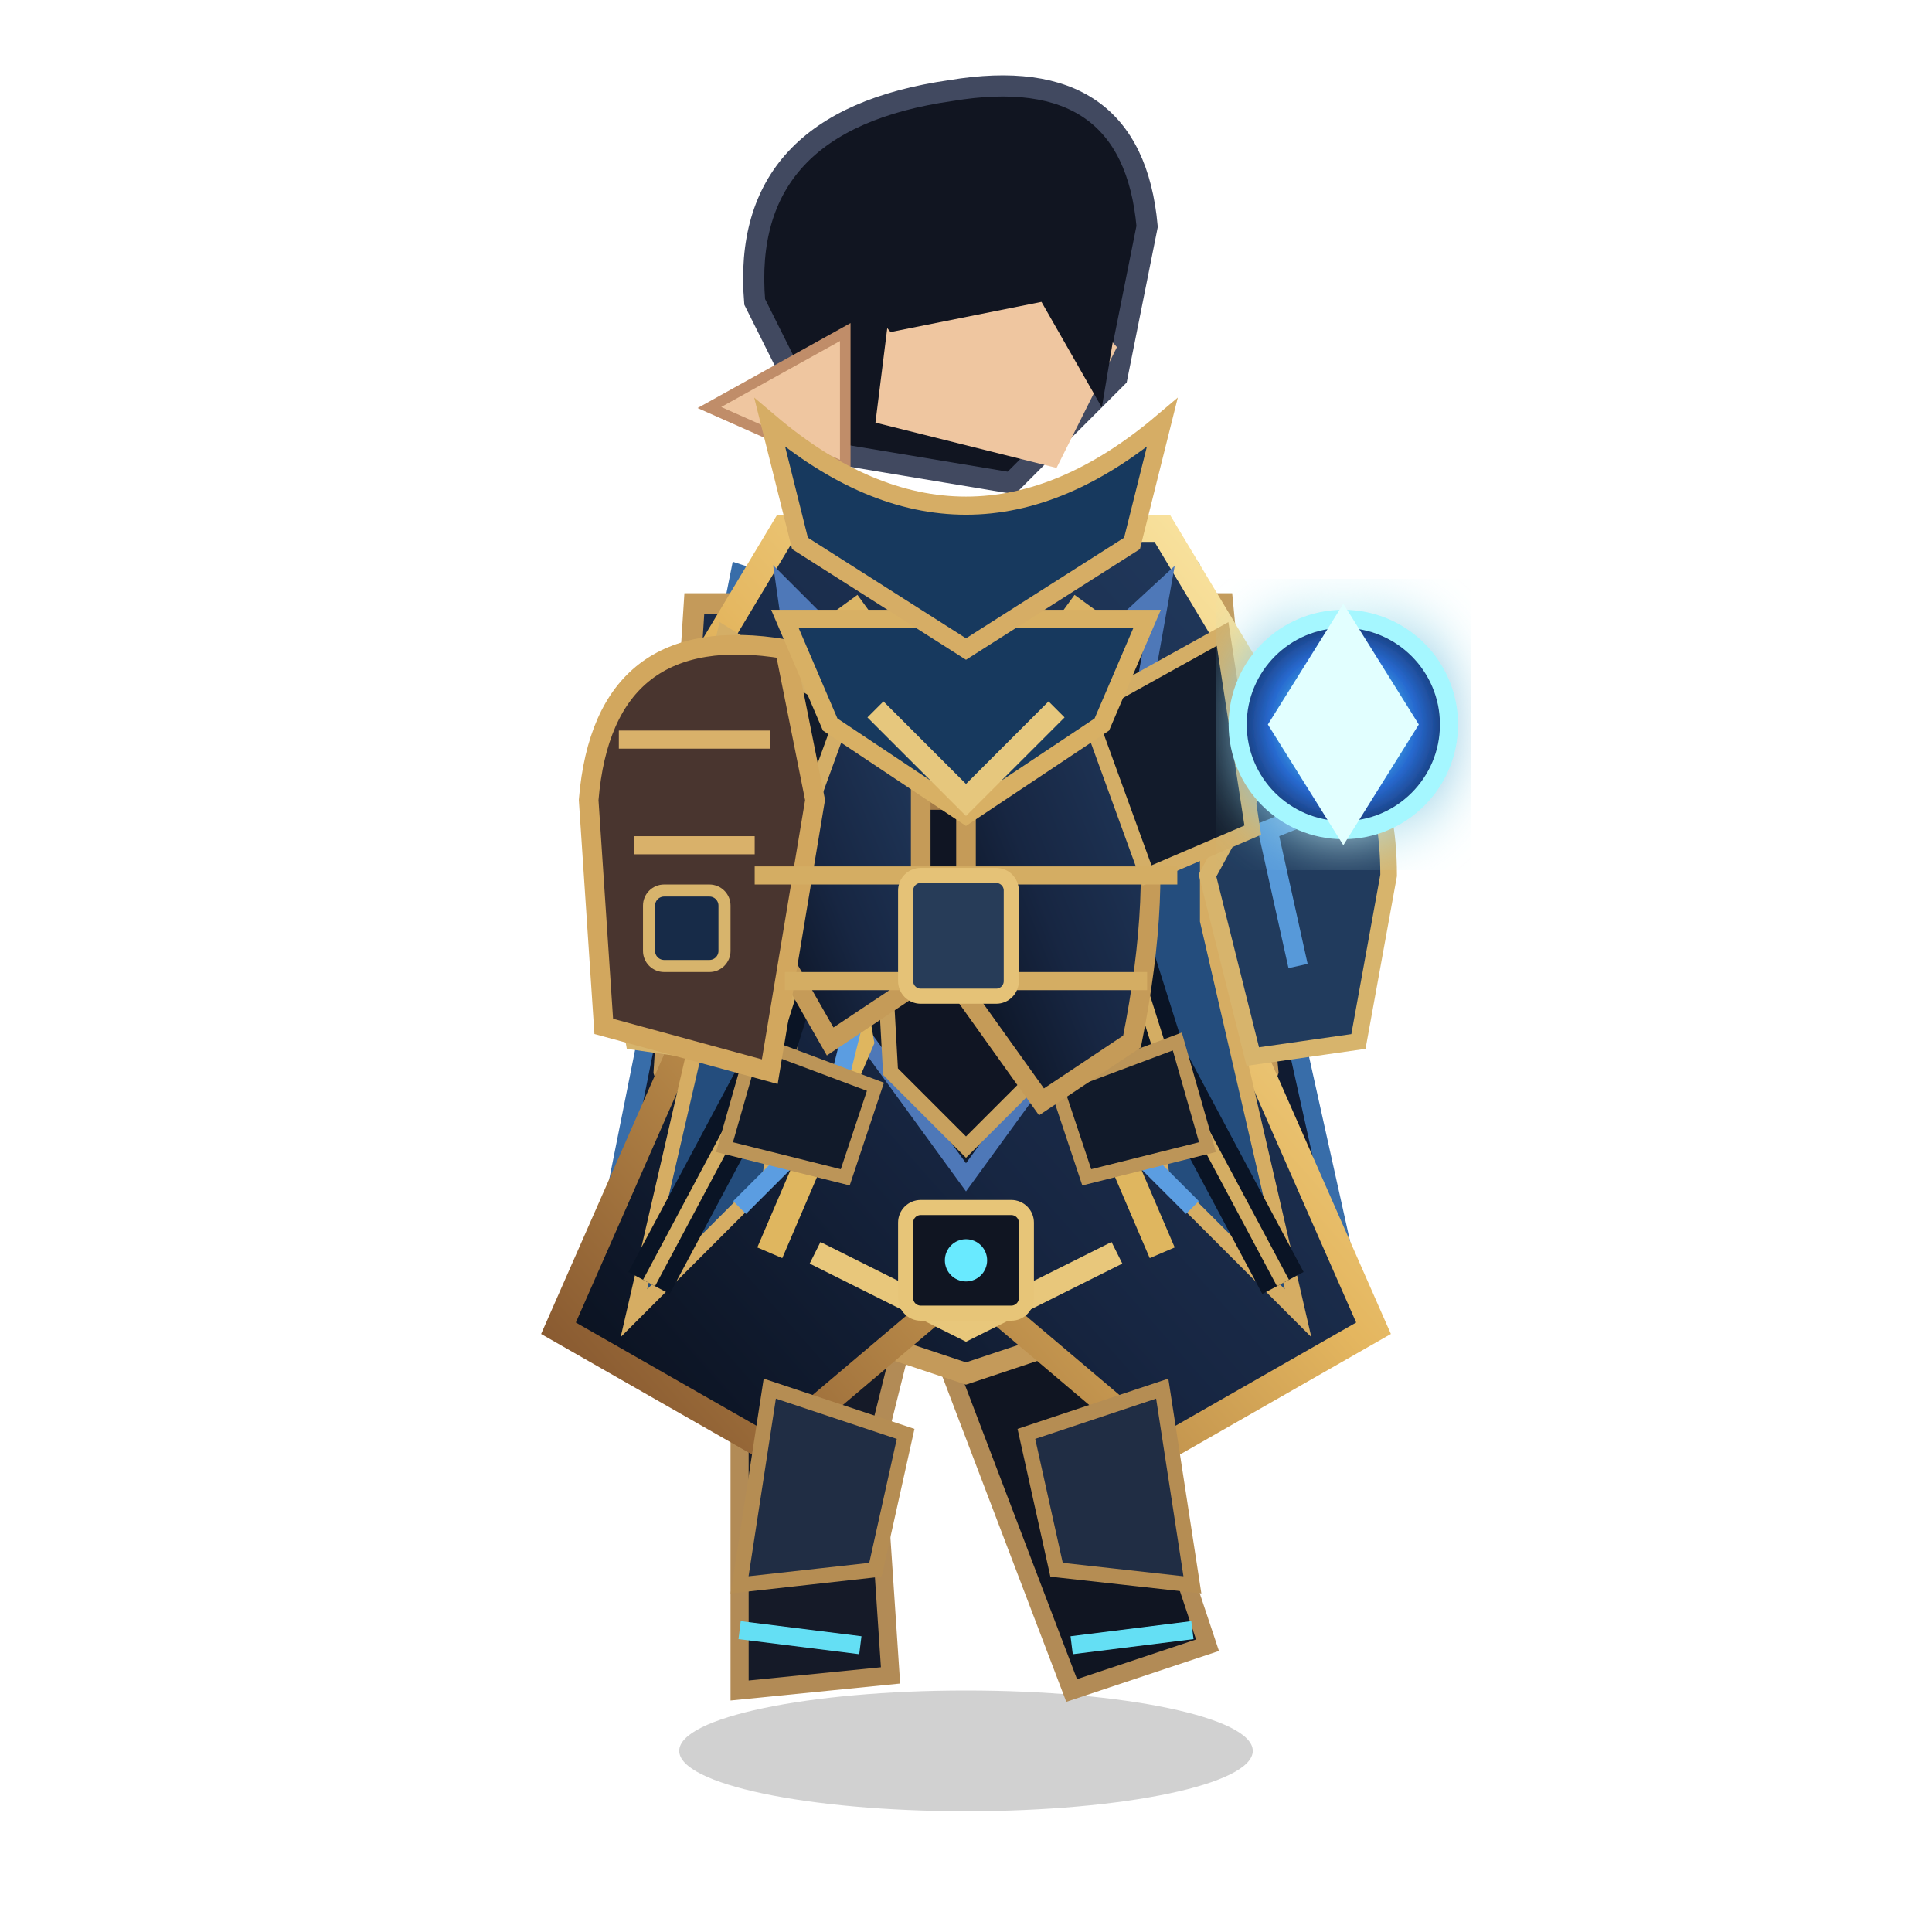
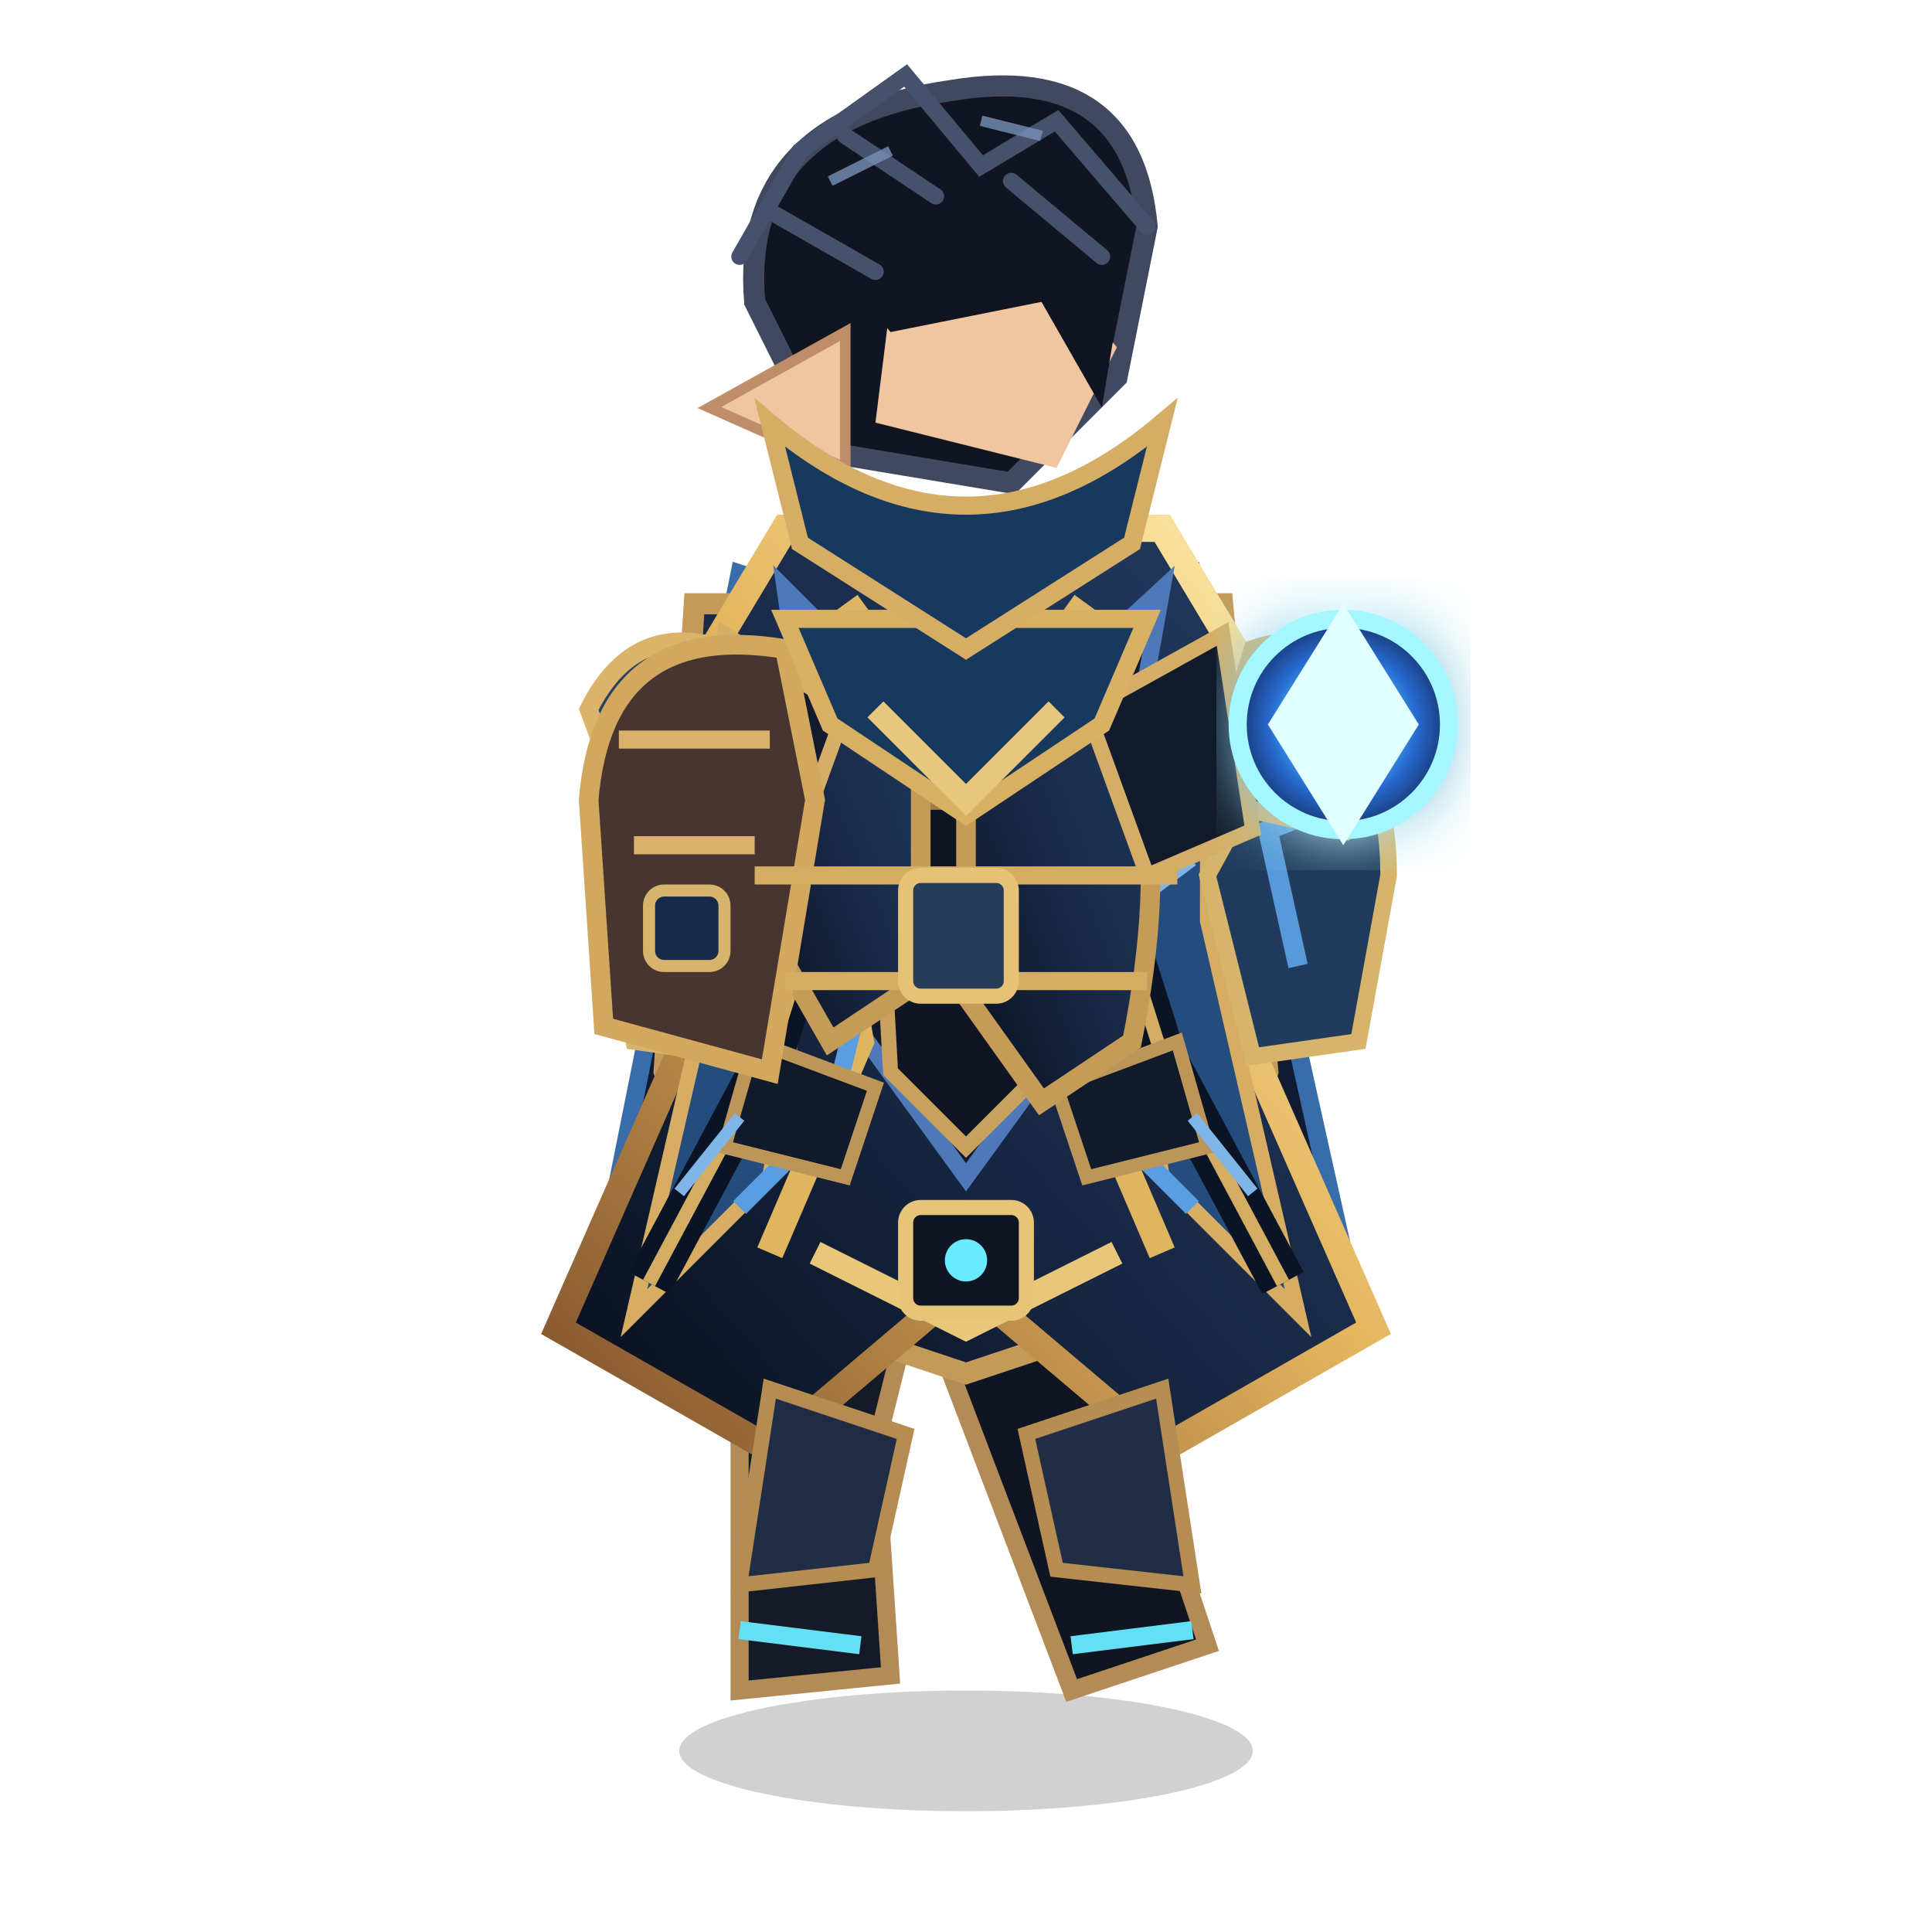
<svg xmlns="http://www.w3.org/2000/svg" width="128" height="128" viewBox="0 0 128 128" role="img" aria-label="Researcher right run frame 4">
  <defs>
    <linearGradient id="coat" x1="0" y1="0" x2="1" y2="1">
      <stop offset="0" stop-color="#223c61" />
      <stop offset=".58" stop-color="#172642" />
      <stop offset="1" stop-color="#090f1b" />
    </linearGradient>
    <linearGradient id="gold" x1="0" y1="0" x2="1" y2="1">
      <stop stop-color="#fff0b2" />
      <stop offset=".45" stop-color="#e4b65f" />
      <stop offset="1" stop-color="#80512c" />
    </linearGradient>
    <radialGradient id="orb">
      <stop stop-color="#f0ffff" />
      <stop offset=".25" stop-color="#55e9ff" />
      <stop offset=".7" stop-color="#2769cf" />
      <stop offset="1" stop-color="#18366e" />
    </radialGradient>
    <linearGradient id="skin" x1="0" y1="0" x2="1" y2="1">
      <stop stop-color="#ffe0bd" />
      <stop offset="1" stop-color="#efc6a0" />
    </linearGradient>
    <filter id="glow">
      <feGaussianBlur stdDeviation="2.1" result="b" />
      <feMerge>
        <feMergeNode in="b" />
        <feMergeNode in="SourceGraphic" />
      </feMerge>
    </filter>
  </defs>
  <ellipse cx="64" cy="116" rx="19" ry="4" fill="#000" opacity=".18" />
  <g transform="translate(128 0) scale(-1 1)">
    <g transform="translate(0 1.8369701987210297e-16)">
      <path d="M49 38 Q64 43 79 38 L88 83 Q79 91 74 92 L64 84 L54 92 Q43 91 39 83 Z" fill="#101b31" stroke="#386da9" stroke-width="1.2" />
      <path d="M44 81 L54 87 L64 80 L74 87 L84 81" fill="none" stroke="#b58a4d" stroke-width="1" />
      <path d="M55 74 L53 94 L48 109 L57 112 L65 91 L66 75 Z" fill="#101522" stroke="#b28b56" stroke-width="1.2" />
      <path d="M65 76 L70 96 L69 111 L79 112 L79 94 L74 74 Z" fill="#151a28" stroke="#b28b56" stroke-width="1.2" />
      <path d="M47 40 L82 40 L84 71 L79 86 L64 91 L49 86 L44 71 Z" fill="url(#coat)" stroke="#c49a5a" stroke-width="1.4" />
      <path d="M51 35 L76 35 L82 45 L80 63 L91 88 L77 96 L64 85 L51 96 L37 88 L48 63 L45 45 Z" fill="url(#coat)" stroke="url(#gold)" stroke-width="1.8" />
      <path d="M51 39 L64 51 L76 39 L72 67 L64 78 L56 67 Z" fill="#101b2d" stroke="#4e78b8" stroke-width="1.1" />
      <path d="M48 49 L55 52 L51 78 L42 87 L48 61 Z M78 49 L73 52 L77 78 L86 87 L80 61 Z" fill="#244d7d" stroke="#d6ad63" stroke-width="1" />
      <path d="M56 40 L64 51 L72 40" fill="none" stroke="#dcb566" stroke-width="2" />
      <path d="M58 53 L70 53 L69 71 L64 76 L59 71 Z" fill="#101523" stroke="#c8a15e" stroke-width="1" />
      <path d="M53 46 L57 69 L51 83 M75 46 L71 69 L77 83" fill="none" stroke="#dfb65f" stroke-width="1.8" />
      <path d="M47 53 L81 53" stroke="#a47b47" stroke-width="1.3" />
      <path d="M47 44 L57 51 L51 70 L43 85 M81 44 L71 51 L77 70 L85 85" fill="none" stroke="#0a1425" stroke-width="3.1" />
      <path d="M47 44 L57 51 L51 70 L43 85 M81 44 L71 51 L77 70 L85 85" fill="none" stroke="#d4ad63" stroke-width=".9" />
      <path d="M54 54 L59 58 L55 74 L49 80 M74 54 L69 58 L73 74 L79 80" fill="none" stroke="#5b9de1" stroke-width="1.2" />
      <path d="M54 83 L64 88 L74 83" fill="none" stroke="#e8c77b" stroke-width="1.6" />
      <rect x="60" y="80" width="8" height="7" rx="1" fill="#101522" stroke="#e7c578" stroke-width="1" />
      <circle cx="64" cy="83.5" r="1.4" fill="#69eaff" />
      <path d="M42 47 Q36 49 36 58 L38 69 L45 70 L48 58 Z" fill="#213b5d" stroke="#d7b46c" stroke-width="1.1" />
      <path d="M39 53 L44 55 L42 64" fill="none" stroke="#5799d9" stroke-width="1.3" />
      <path d="M81 47 Q88 49 88 58 L86 69 L79 70 L76 58 Z" fill="#172944" stroke="#d7b46c" stroke-width="1.1" />
      <path d="M80 54 L85 56 L83 64" fill="none" stroke="#5799d9" stroke-width="1.3" />
      <path d="M50 69 L58 72 L56 78 L48 76 Z M70 72 L78 69 L80 76 L72 78 Z" fill="#111a2a" stroke="#bc9558" stroke-width=".9" />
      <path d="M51 92 L60 95 L58 104 L49 105 Z M68 95 L77 92 L79 105 L70 104 Z" fill="#202d44" stroke="#b58d53" stroke-width="1" />
      <path d="M49 108 L57 109 M71 109 L79 108" stroke="#64dff4" stroke-width="1.2" />
+       <path d="M45 43 Q39 41 36 47 L39 55 L48 53 Z M80 43 Q86 41 89 47 L86 55 L77 53 Z" fill="#2b4162" stroke="#dcb36b" stroke-width="1.2" />
+       <path d="M39 47 L44 46 L46 50 L41 52 Z M81 46 L86 47 L84 52 L79 50 Z" fill="#101b2e" stroke="#5688bd" stroke-width=".8" />
+       <circle cx="42" cy="47" r="1.1" fill="#f4d38d" />
+       <circle cx="84" cy="47" r="1.1" fill="#f4d38d" />
+       <path d="M49 57 L53 60 M79 57 L75 60 M49 74 L45 79 M79 74 L83 79" stroke="#80b5e8" stroke-width=".8" />
      <g transform="rotate(-2.6942229581241772e-15 64 48)">
        <path d="M58 42 Q49 49 53 69 L59 73 L64 66 L64 49 Z" fill="url(#coat)" stroke="#c59b58" stroke-width="1.3" />
        <path d="M70 43 Q80 48 77 62 L73 69 L67 65 L67 50 Z" fill="url(#coat)" stroke="#c59b58" stroke-width="1.3" />
      </g>
      <path d="M47 42 L56 47 L52 58 L45 55 Z M80 42 L72 47 L76 58 L83 55 Z" fill="#121b2b" stroke="#d4ae66" stroke-width="1" />
      <path d="M76 43 Q88 41 89 53 L88 68 L77 71 L74 53 Z" fill="#49352f" stroke="#d2a75e" stroke-width="1.3" />
      <path d="M77 49 L87 49 M78 56 L86 56" stroke="#d9b16a" stroke-width="1.2" />
      <rect x="80" y="59" width="5" height="5" rx="1" fill="#172b48" stroke="#d7b46c" stroke-width=".8" />
      <path d="M52 41 L76 41 L73 48 L64 54 L55 48 Z" fill="#17395e" stroke="#d8b064" stroke-width="1.2" />
      <path d="M58 47 L64 53 L70 47" fill="none" stroke="#e6c77d" stroke-width="1.5" />
      <path d="M50 58 L78 58 M52 65 L76 65" stroke="#d4ad63" stroke-width="1.2" />
      <rect x="61" y="58" width="7" height="8" rx="1" fill="#273c58" stroke="#e5c277" stroke-width="1" />
      <path d="M52 15 Q53 4 65 6 Q79 8 78 20 L73 30 L61 32 L54 25 Z" fill="#111521" stroke="#414960" stroke-width="1.4" />
      <path d="M72 22 L81 27 L72 31 Z" fill="#efc6a0" stroke="#c08d69" stroke-width=".7" />
      <path d="M54 23 Q60 16 69 20 L70 28 L58 31 Z" fill="#efc6a0" />
      <path d="M53 15 Q63 5 74 16 L69 22 L59 20 L55 27 Z" fill="#111521" />
+       <path d="M52 15 L58 8 L63 11 L68 5 L75 10 L79 17 M55 17 L61 12 M66 13 L72 9 M70 18 L77 14" fill="none" stroke="#46516c" stroke-width="1.1" stroke-linecap="round" />
+       <path d="M59 9 L63 8 M69 10 L73 12" fill="none" stroke="#7890b7" stroke-width=".7" opacity=".8" />
      <path d="M51 28 Q64 39 77 28 L75 36 L64 43 L53 36 Z" fill="#17395e" stroke="#d6ad65" stroke-width="1.2" />
      <g filter="url(#glow)">
        <circle cx="39" cy="48" r="7" fill="url(#orb)" stroke="#a5f7ff" stroke-width="1.2" />
        <path d="M34 48 L39 40 L44 48 L39 56 Z" fill="#e2ffff" />
      </g>
    </g>
  </g>
</svg>
